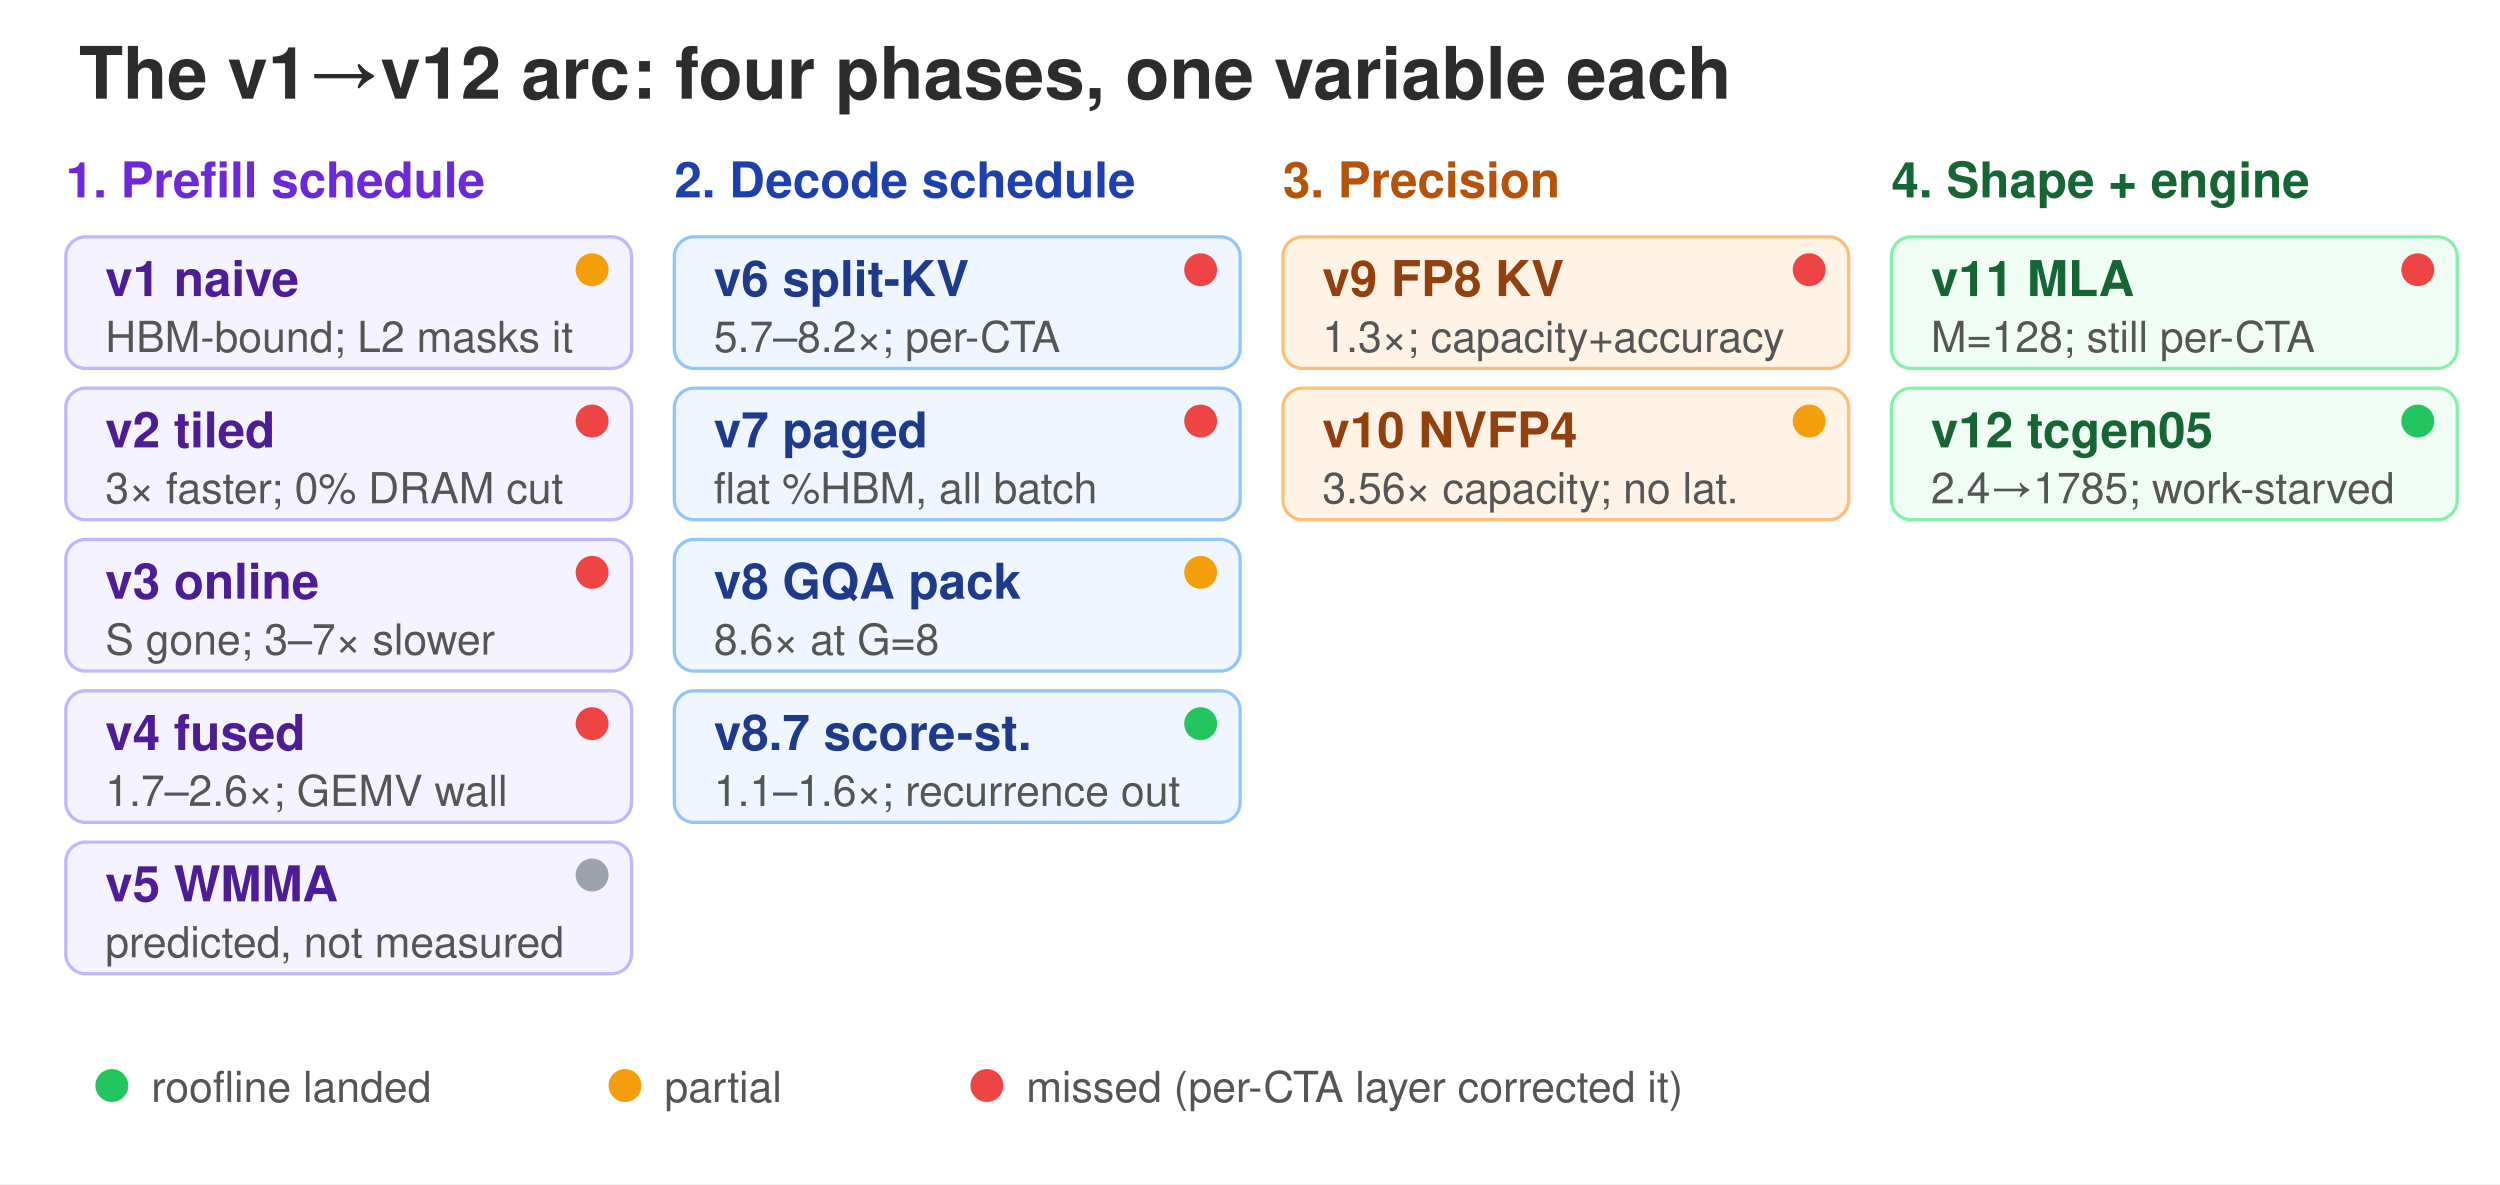
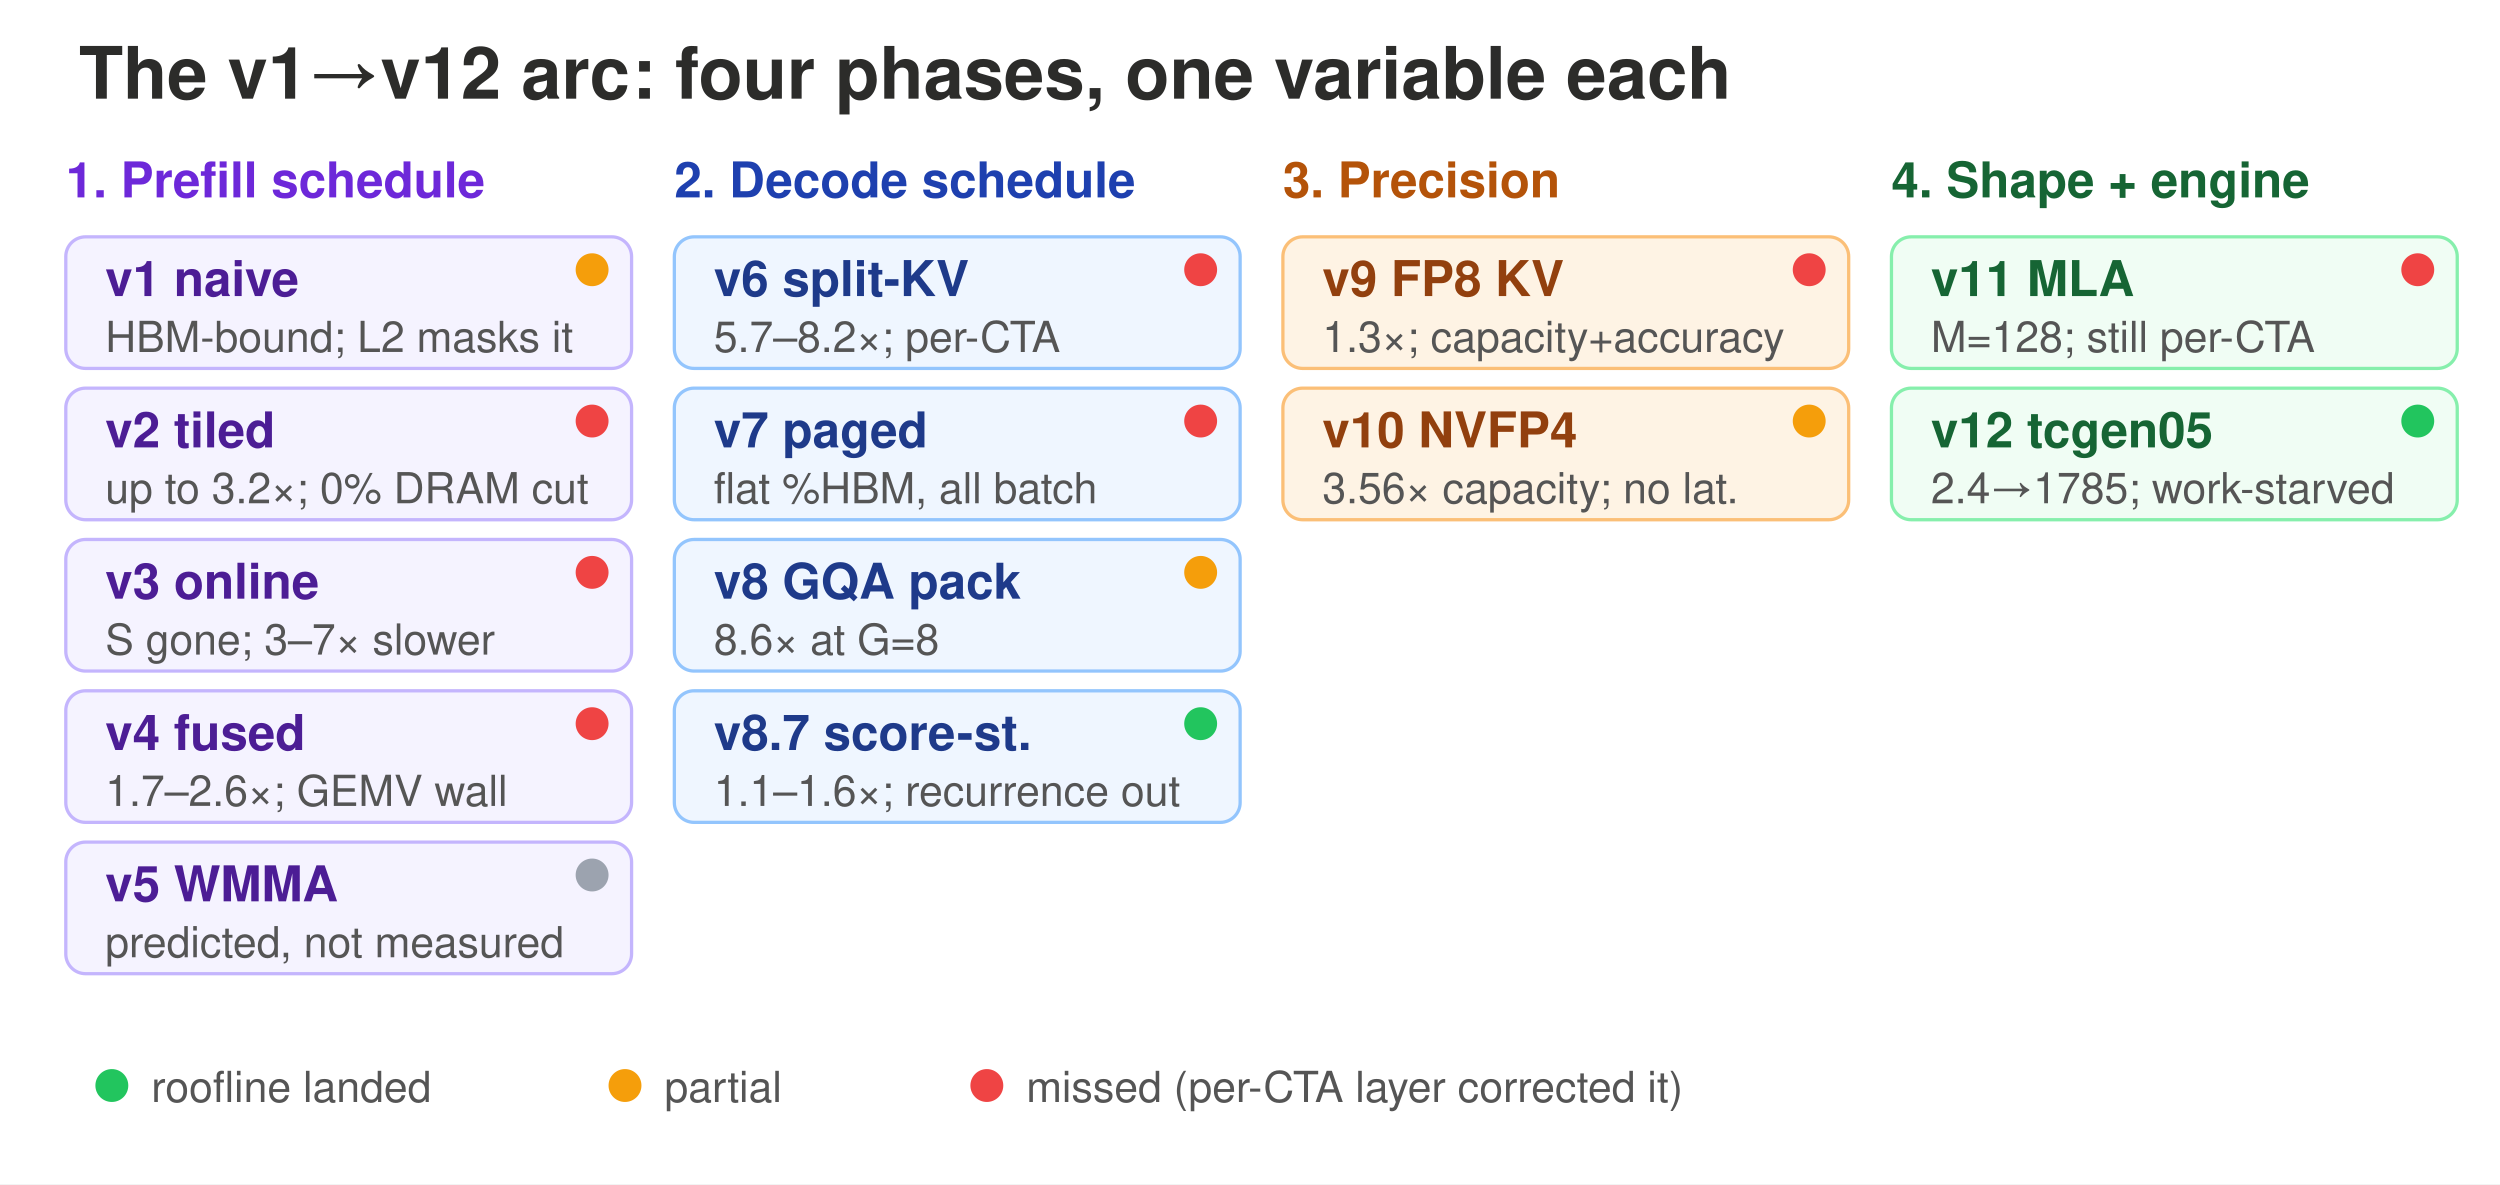
<svg xmlns="http://www.w3.org/2000/svg" width="100%" viewBox="0 0 760 360" role="img" font-family="Helvetica, Arial, sans-serif">
  <rect x="0" y="0" width="760" height="360" fill="#ffffff" />
  <text x="24" y="30" font-size="22" font-weight="700" fill="#2C2C2A">The v1→v12 arc: four phases, one variable each</text>
  <text x="20" y="60" font-size="15" font-weight="700" fill="#6D28D9">1. Prefill schedule</text>
  <text x="205" y="60" font-size="15" font-weight="700" fill="#1E40AF">2. Decode schedule</text>
  <text x="390" y="60" font-size="15" font-weight="700" fill="#B45309">3. Precision</text>
  <text x="575" y="60" font-size="15" font-weight="700" fill="#166534">4. Shape + engine</text>
  <g font-family="Helvetica, Arial, sans-serif">
    <rect x="20" y="72" width="172" height="40" rx="6" fill="#F5F3FF" stroke="#C4B5FD" />
    <text x="32" y="90" font-size="15" font-weight="700" fill="#4C1D95">v1 naive</text>
    <text x="32" y="107" font-size="13" fill="#555">HBM-bound; L2 masks it</text>
    <circle cx="180" cy="82" r="5" fill="#F59E0B" />
    <rect x="20" y="118" width="172" height="40" rx="6" fill="#F5F3FF" stroke="#C4B5FD" />
    <text x="32" y="136" font-size="15" font-weight="700" fill="#4C1D95">v2 tiled</text>
-     <text x="32" y="153" font-size="13" fill="#555">3× faster; 0% DRAM cut</text>
+     <text x="32" y="153" font-size="13" fill="#555">up to 3.2×; 0% DRAM cut</text>
    <circle cx="180" cy="128" r="5" fill="#EF4444" />
    <rect x="20" y="164" width="172" height="40" rx="6" fill="#F5F3FF" stroke="#C4B5FD" />
    <text x="32" y="182" font-size="15" font-weight="700" fill="#4C1D95">v3 online</text>
    <text x="32" y="199" font-size="13" fill="#555">S gone; 3–7× slower</text>
    <circle cx="180" cy="174" r="5" fill="#EF4444" />
    <rect x="20" y="210" width="172" height="40" rx="6" fill="#F5F3FF" stroke="#C4B5FD" />
    <text x="32" y="228" font-size="15" font-weight="700" fill="#4C1D95">v4 fused</text>
    <text x="32" y="245" font-size="13" fill="#555">1.7–2.6×; GEMV wall</text>
    <circle cx="180" cy="220" r="5" fill="#EF4444" />
    <rect x="20" y="256" width="172" height="40" rx="6" fill="#F5F3FF" stroke="#C4B5FD" />
    <text x="32" y="274" font-size="15" font-weight="700" fill="#4C1D95">v5 WMMA</text>
    <text x="32" y="291" font-size="13" fill="#555">predicted, not measured</text>
    <circle cx="180" cy="266" r="5" fill="#9CA3AF" />
  </g>
  <g>
    <rect x="205" y="72" width="172" height="40" rx="6" fill="#EFF6FF" stroke="#93C5FD" />
    <text x="217" y="90" font-size="15" font-weight="700" fill="#1E3A8A">v6 split-KV</text>
    <text x="217" y="107" font-size="13" fill="#555">5.7–8.2×; per-CTA</text>
    <circle cx="365" cy="82" r="5" fill="#EF4444" />
    <rect x="205" y="118" width="172" height="40" rx="6" fill="#EFF6FF" stroke="#93C5FD" />
    <text x="217" y="136" font-size="15" font-weight="700" fill="#1E3A8A">v7 paged</text>
    <text x="217" y="153" font-size="13" fill="#555">flat %HBM, all batch</text>
    <circle cx="365" cy="128" r="5" fill="#EF4444" />
    <rect x="205" y="164" width="172" height="40" rx="6" fill="#EFF6FF" stroke="#93C5FD" />
    <text x="217" y="182" font-size="15" font-weight="700" fill="#1E3A8A">v8 GQA pack</text>
    <text x="217" y="199" font-size="13" fill="#555">8.6× at G=8</text>
    <circle cx="365" cy="174" r="5" fill="#F59E0B" />
    <rect x="205" y="210" width="172" height="40" rx="6" fill="#EFF6FF" stroke="#93C5FD" />
    <text x="217" y="228" font-size="15" font-weight="700" fill="#1E3A8A">v8.7 score-st.</text>
    <text x="217" y="245" font-size="13" fill="#555">1.1–1.6×; recurrence out</text>
    <circle cx="365" cy="220" r="5" fill="#22C55E" />
  </g>
  <g>
    <rect x="390" y="72" width="172" height="40" rx="6" fill="#FEF3E4" stroke="#FBBF77" />
    <text x="402" y="90" font-size="15" font-weight="700" fill="#92400E">v9 FP8 KV</text>
    <text x="402" y="107" font-size="13" fill="#555">1.3×; capacity+accuracy</text>
    <circle cx="550" cy="82" r="5" fill="#EF4444" />
    <rect x="390" y="118" width="172" height="40" rx="6" fill="#FEF3E4" stroke="#FBBF77" />
    <text x="402" y="136" font-size="15" font-weight="700" fill="#92400E">v10 NVFP4</text>
    <text x="402" y="153" font-size="13" fill="#555">3.56× capacity; no lat.</text>
    <circle cx="550" cy="128" r="5" fill="#F59E0B" />
  </g>
  <g>
    <rect x="575" y="72" width="172" height="40" rx="6" fill="#F0FDF4" stroke="#86EFAC" />
    <text x="587" y="90" font-size="15" font-weight="700" fill="#166534">v11 MLA</text>
    <text x="587" y="107" font-size="13" fill="#555">M=128; still per-CTA</text>
    <circle cx="735" cy="82" r="5" fill="#EF4444" />
    <rect x="575" y="118" width="172" height="40" rx="6" fill="#F0FDF4" stroke="#86EFAC" />
    <text x="587" y="136" font-size="15" font-weight="700" fill="#166534">v12 tcgen05</text>
    <text x="587" y="153" font-size="13" fill="#555">2.4→1785; work-starved</text>
    <circle cx="735" cy="128" r="5" fill="#22C55E" />
  </g>
  <circle cx="34" cy="330" r="5" fill="#22C55E" />
  <text x="46" y="335" font-size="13" fill="#555">roofline landed</text>
  <circle cx="190" cy="330" r="5" fill="#F59E0B" />
  <text x="202" y="335" font-size="13" fill="#555">partial</text>
  <circle cx="300" cy="330" r="5" fill="#EF4444" />
  <text x="312" y="335" font-size="13" fill="#555">missed (per-CTA layer corrected it)</text>
</svg>
